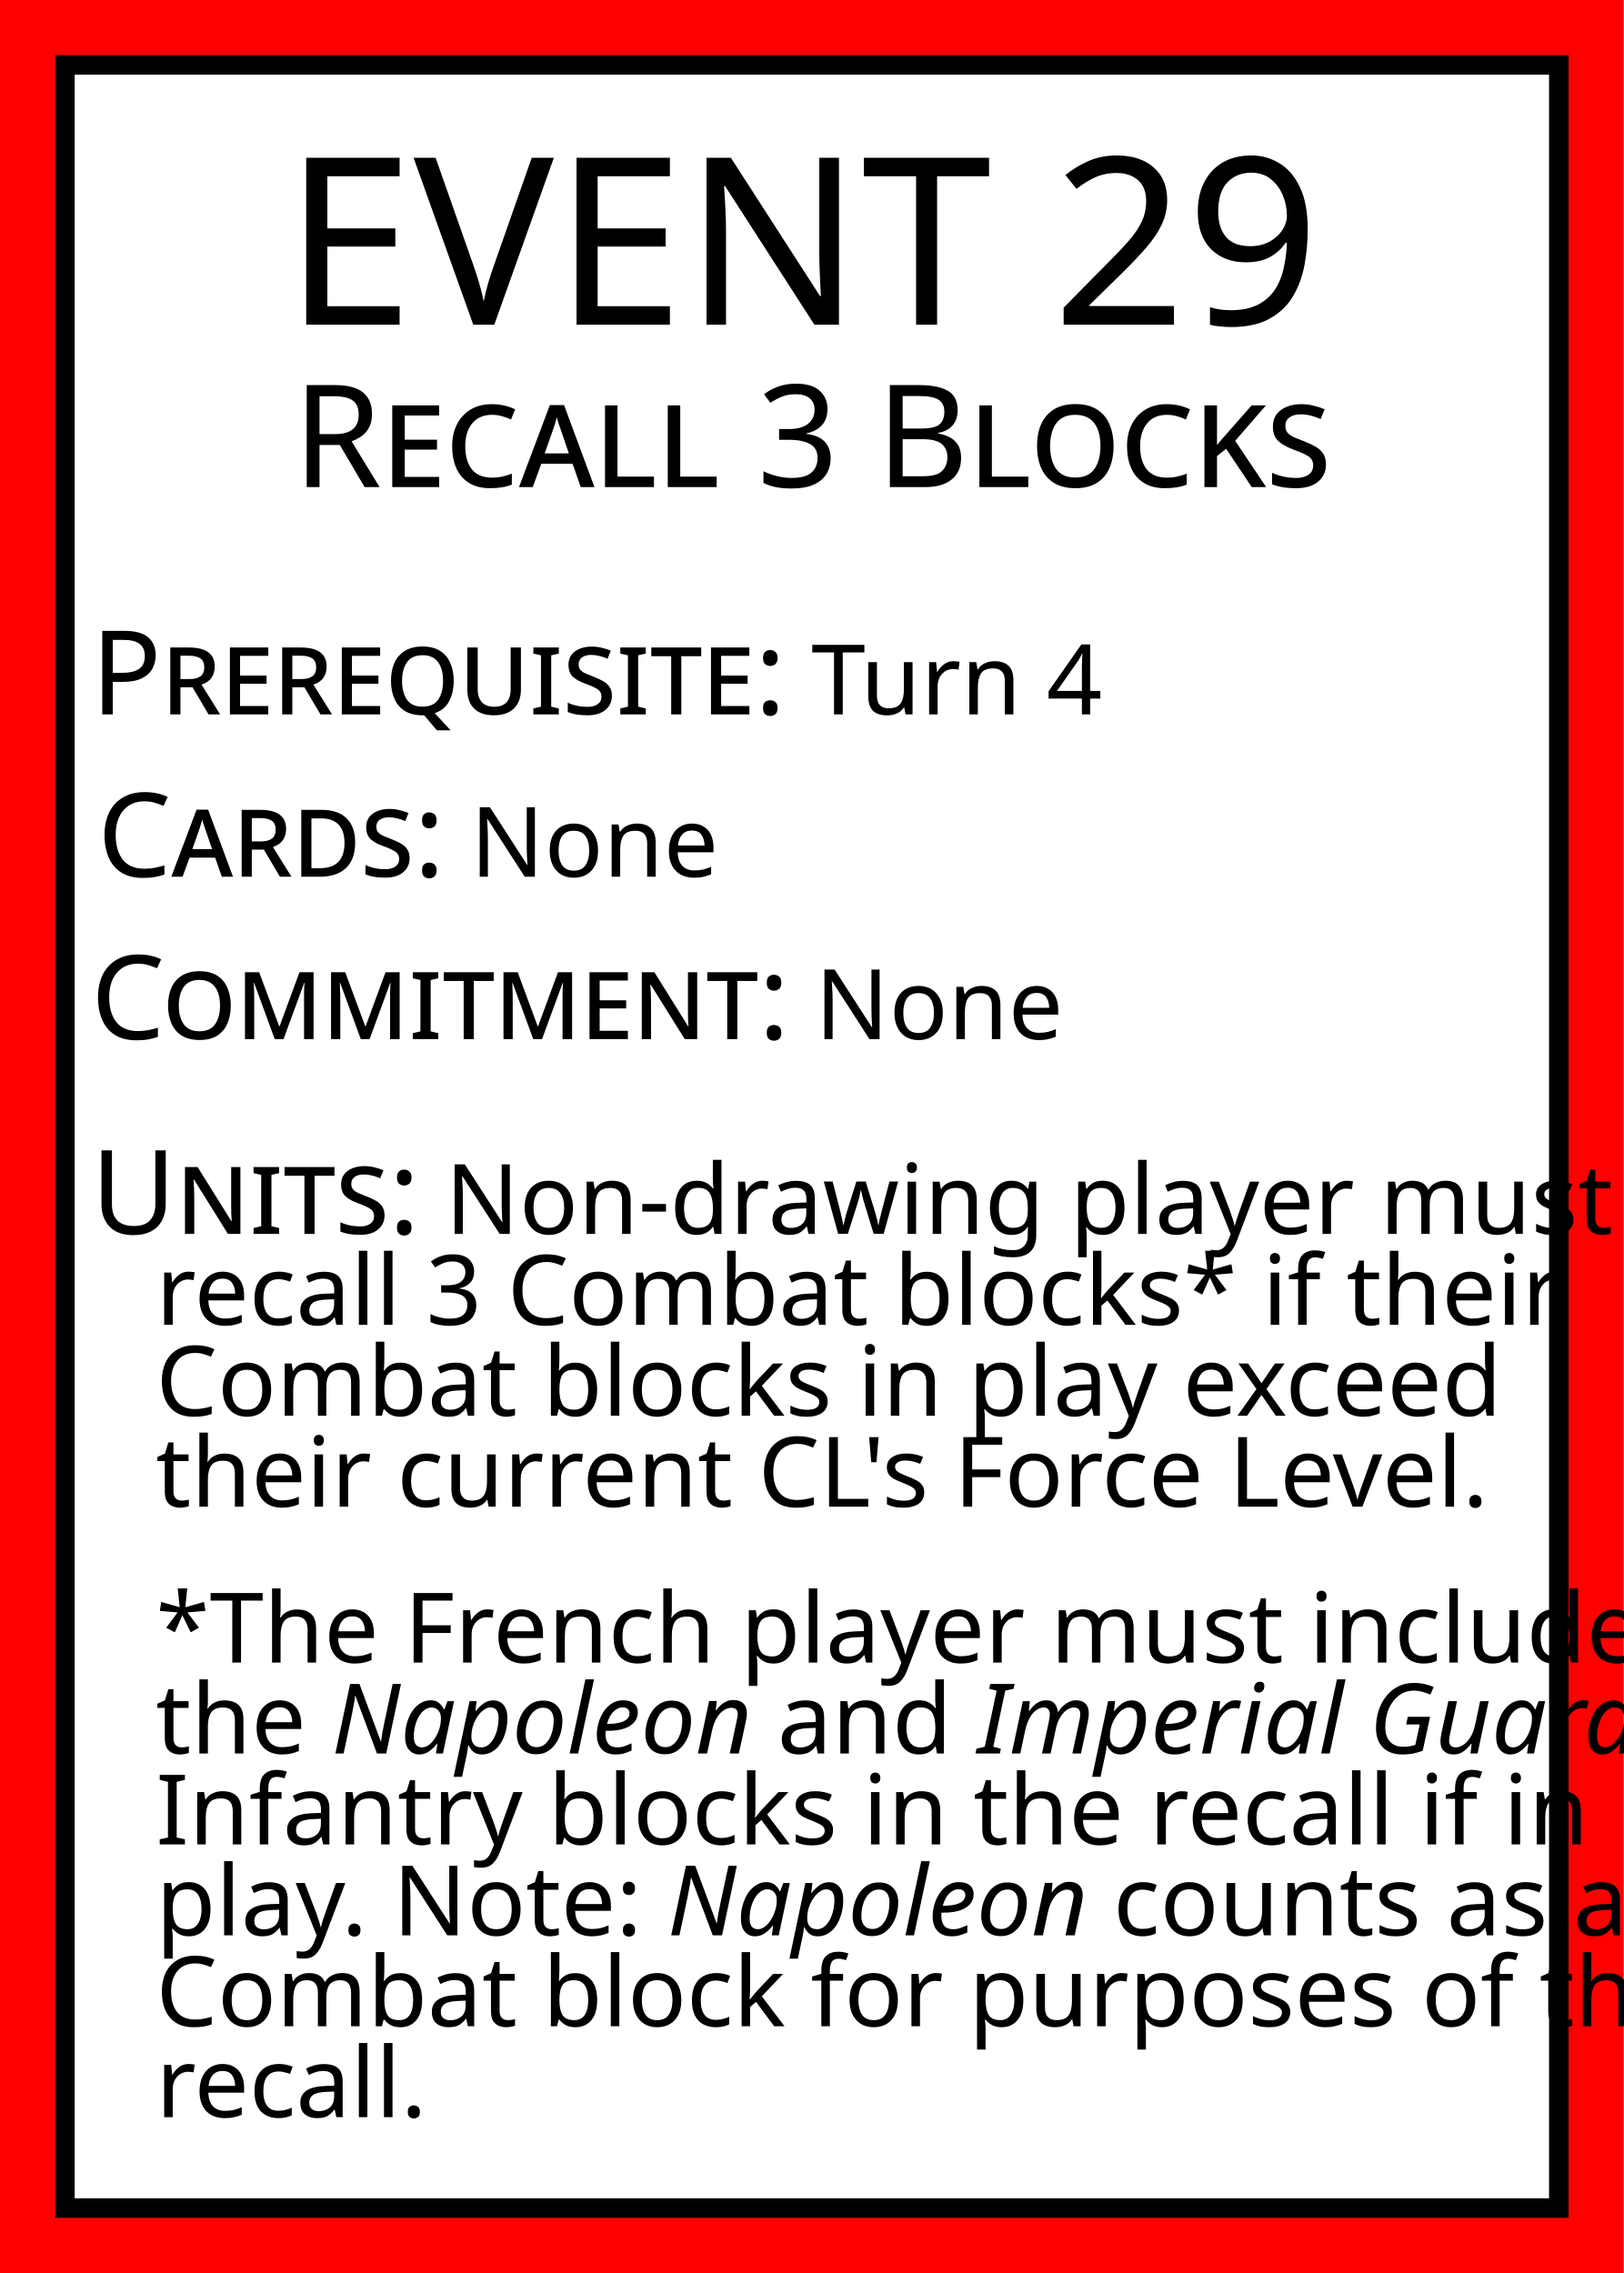
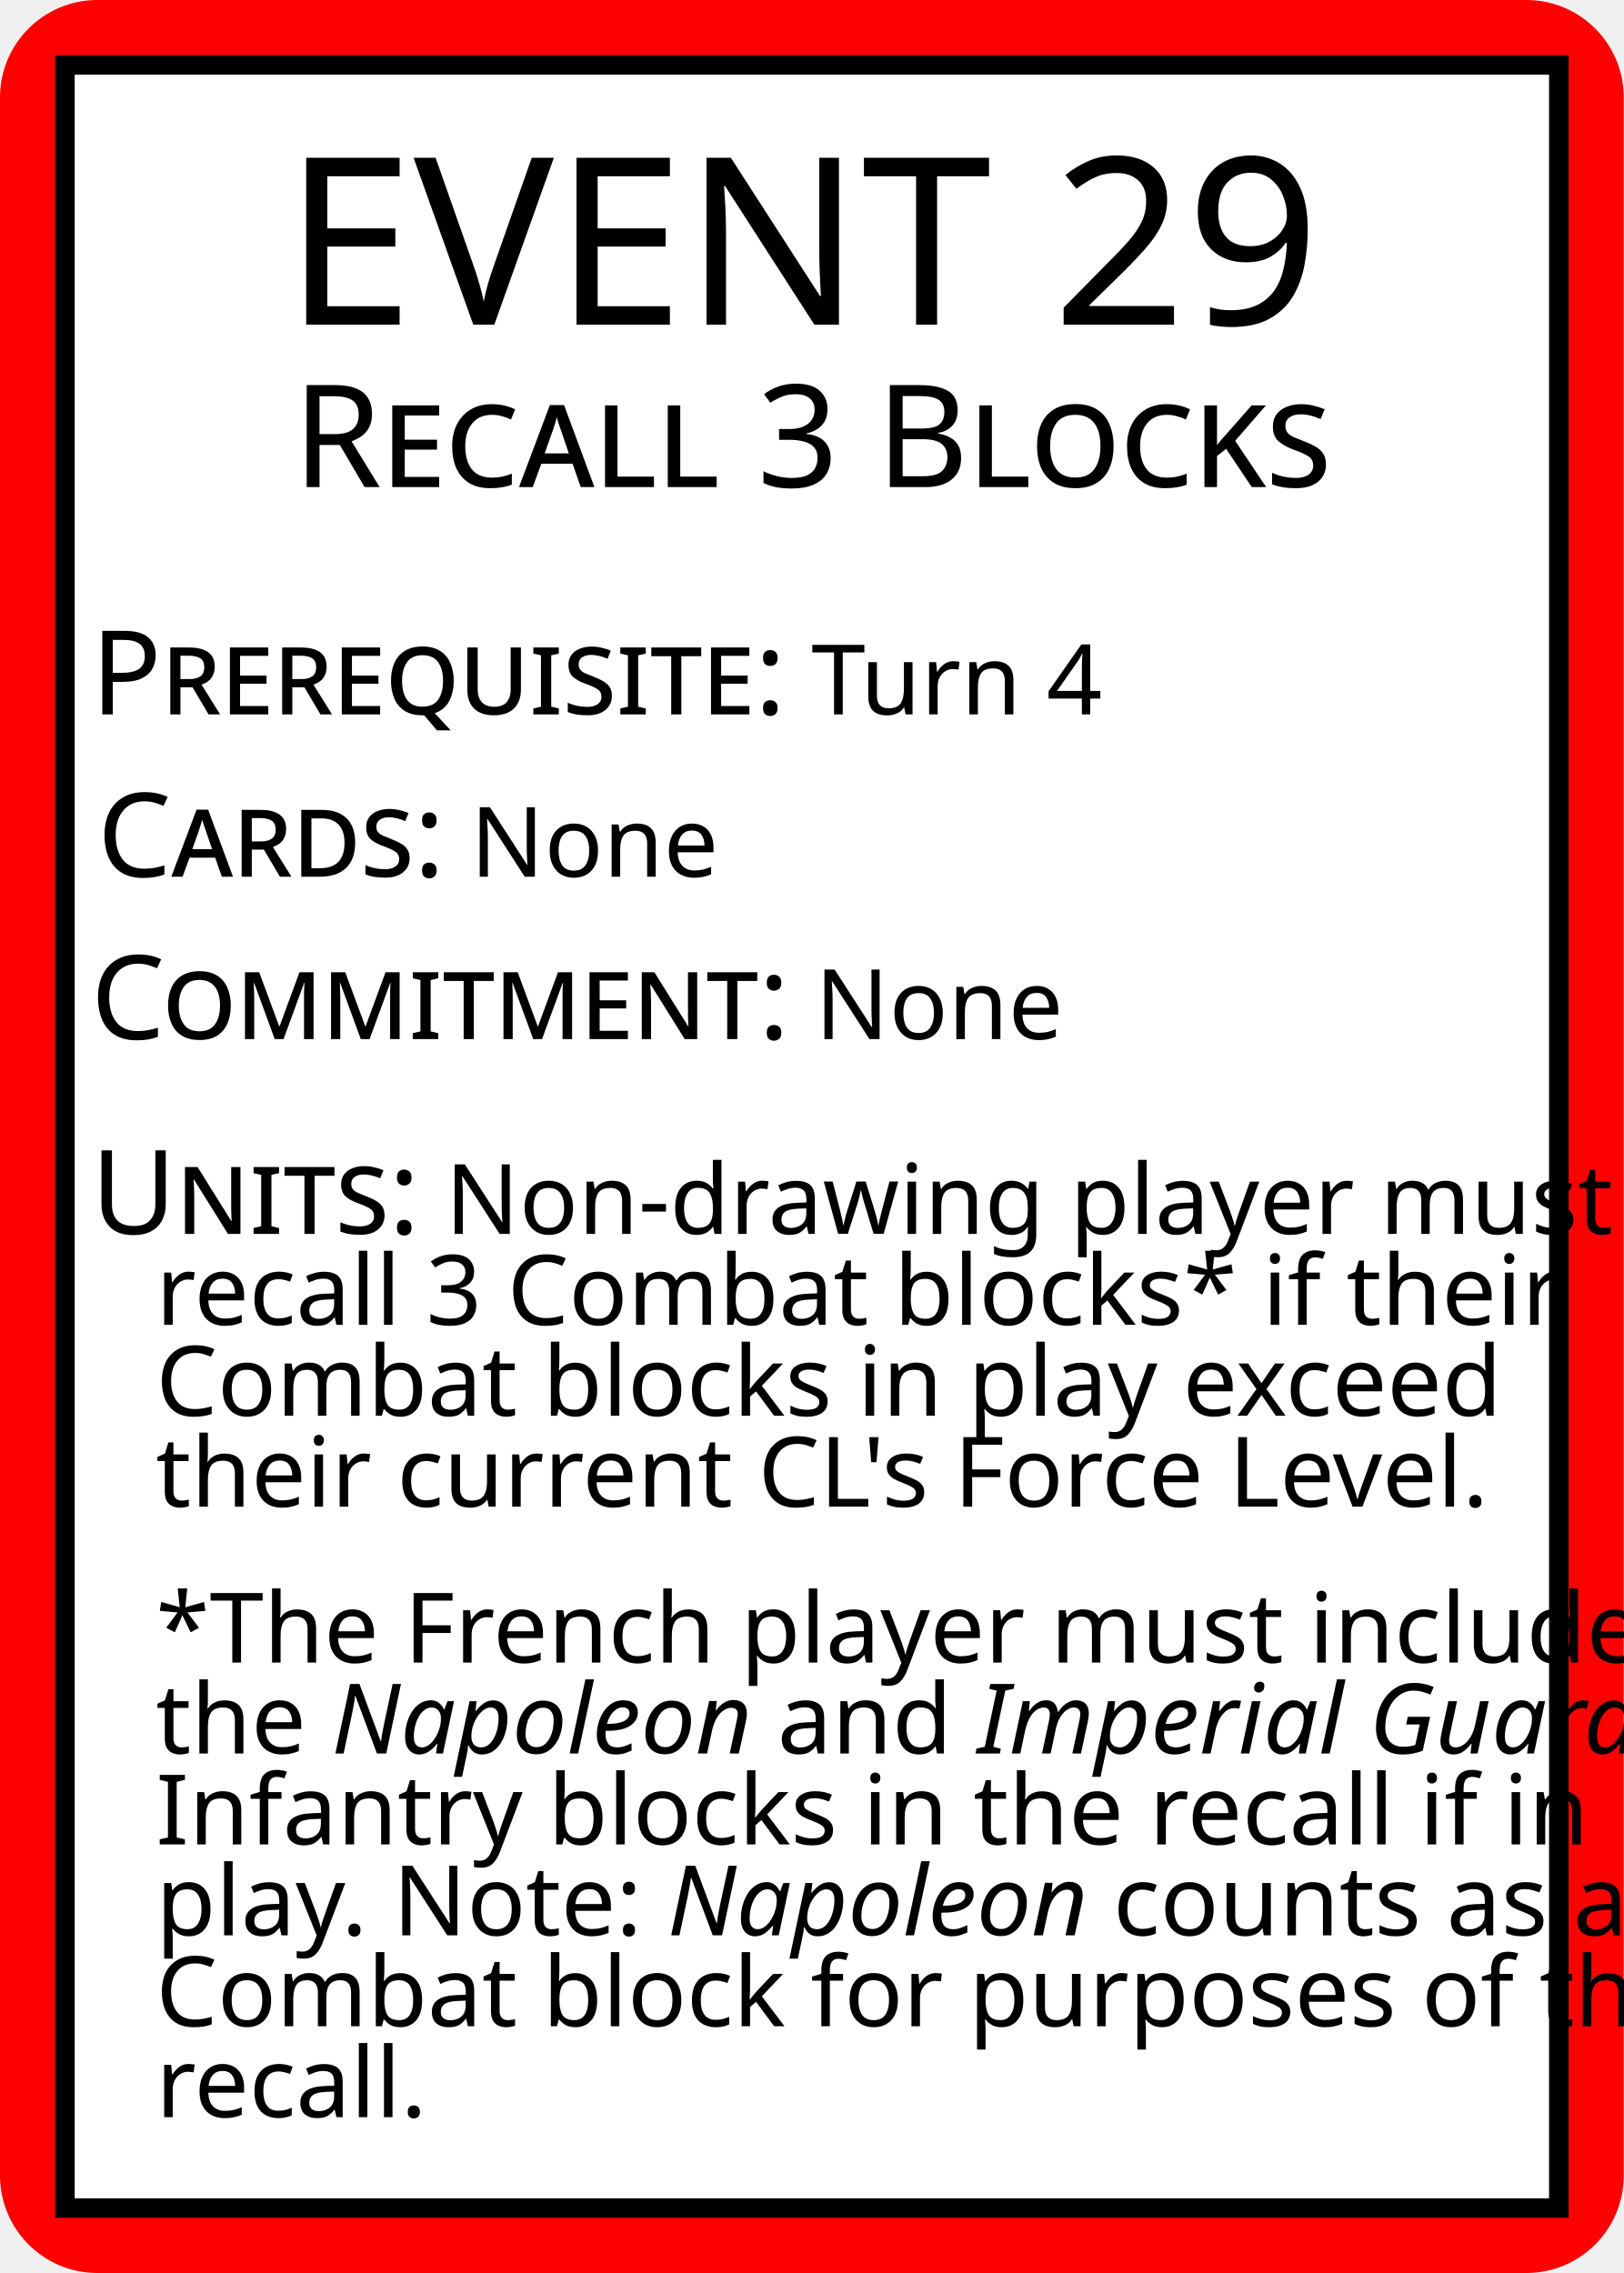
<svg xmlns="http://www.w3.org/2000/svg" width="250" height="350">
-   <rect id="card_background" width="100%" height="100%" fill="red" />
+   <rect id="card_background" width="100%" height="100%" fill="red" rx="15" />
  <rect id="white_background" x="10" y="10" width="230" height="330" fill="white" stroke="black" stroke-width="3" />
  <g id="title" text-anchor="middle" fill="black">
    <text font-family="Baskerville" x="125" y="50">
      <tspan font-size="36">EVENT 29</tspan>
      <tspan font-size="22" font-variant="small-caps" x="50%" dy="25">Recall 3 Blocks</tspan>
    </text>
  </g>
  <g id="text" font-family="Baskerville" fill="black">
    <text id="prerequisite" font-size="15" x="14" y="110">
      <tspan font-size="18" font-variant="small-caps">Prerequisite:</tspan>
      <tspan>Turn 4</tspan>
    </text>
    <text id="cards" font-size="15" x="15" y="135">
      <tspan font-size="18" font-variant="small-caps">Cards:</tspan>
      <tspan>None</tspan>
    </text>
    <text id="commitment" font-size="15" x="14" y="160">
      <tspan font-size="18" font-variant="small-caps">Commitment:</tspan>
      <tspan>None</tspan>
    </text>
    <text id="units" font-size="15" x="14" y="190">
      <tspan font-size="18" font-variant="small-caps">Units:</tspan>
      <tspan>Non-drawing player must</tspan>
      <tspan x="24" dy="14">recall 3 Combat blocks* if their</tspan>
      <tspan x="24" dy="14">Combat blocks in play exceed</tspan>
      <tspan x="24" dy="14">their current CL's Force Level.</tspan>
      <tspan x="24" dy="24">*The French player must include</tspan>
      <tspan x="24" dy="14">the</tspan>
      <tspan font-style="italic">Napoleon</tspan>
      <tspan>and</tspan>
      <tspan font-style="italic">Imperial Guard</tspan>
      <tspan x="24" dy="14">Infantry blocks in the recall if in</tspan>
      <tspan x="24" dy="14">play. Note:</tspan>
      <tspan font-style="italic">Napoleon</tspan>
      <tspan>counts as a</tspan>
      <tspan x="24" dy="14">Combat block for purposes of this</tspan>
      <tspan x="24" dy="14">recall.</tspan>
    </text>
  </g>
</svg>
